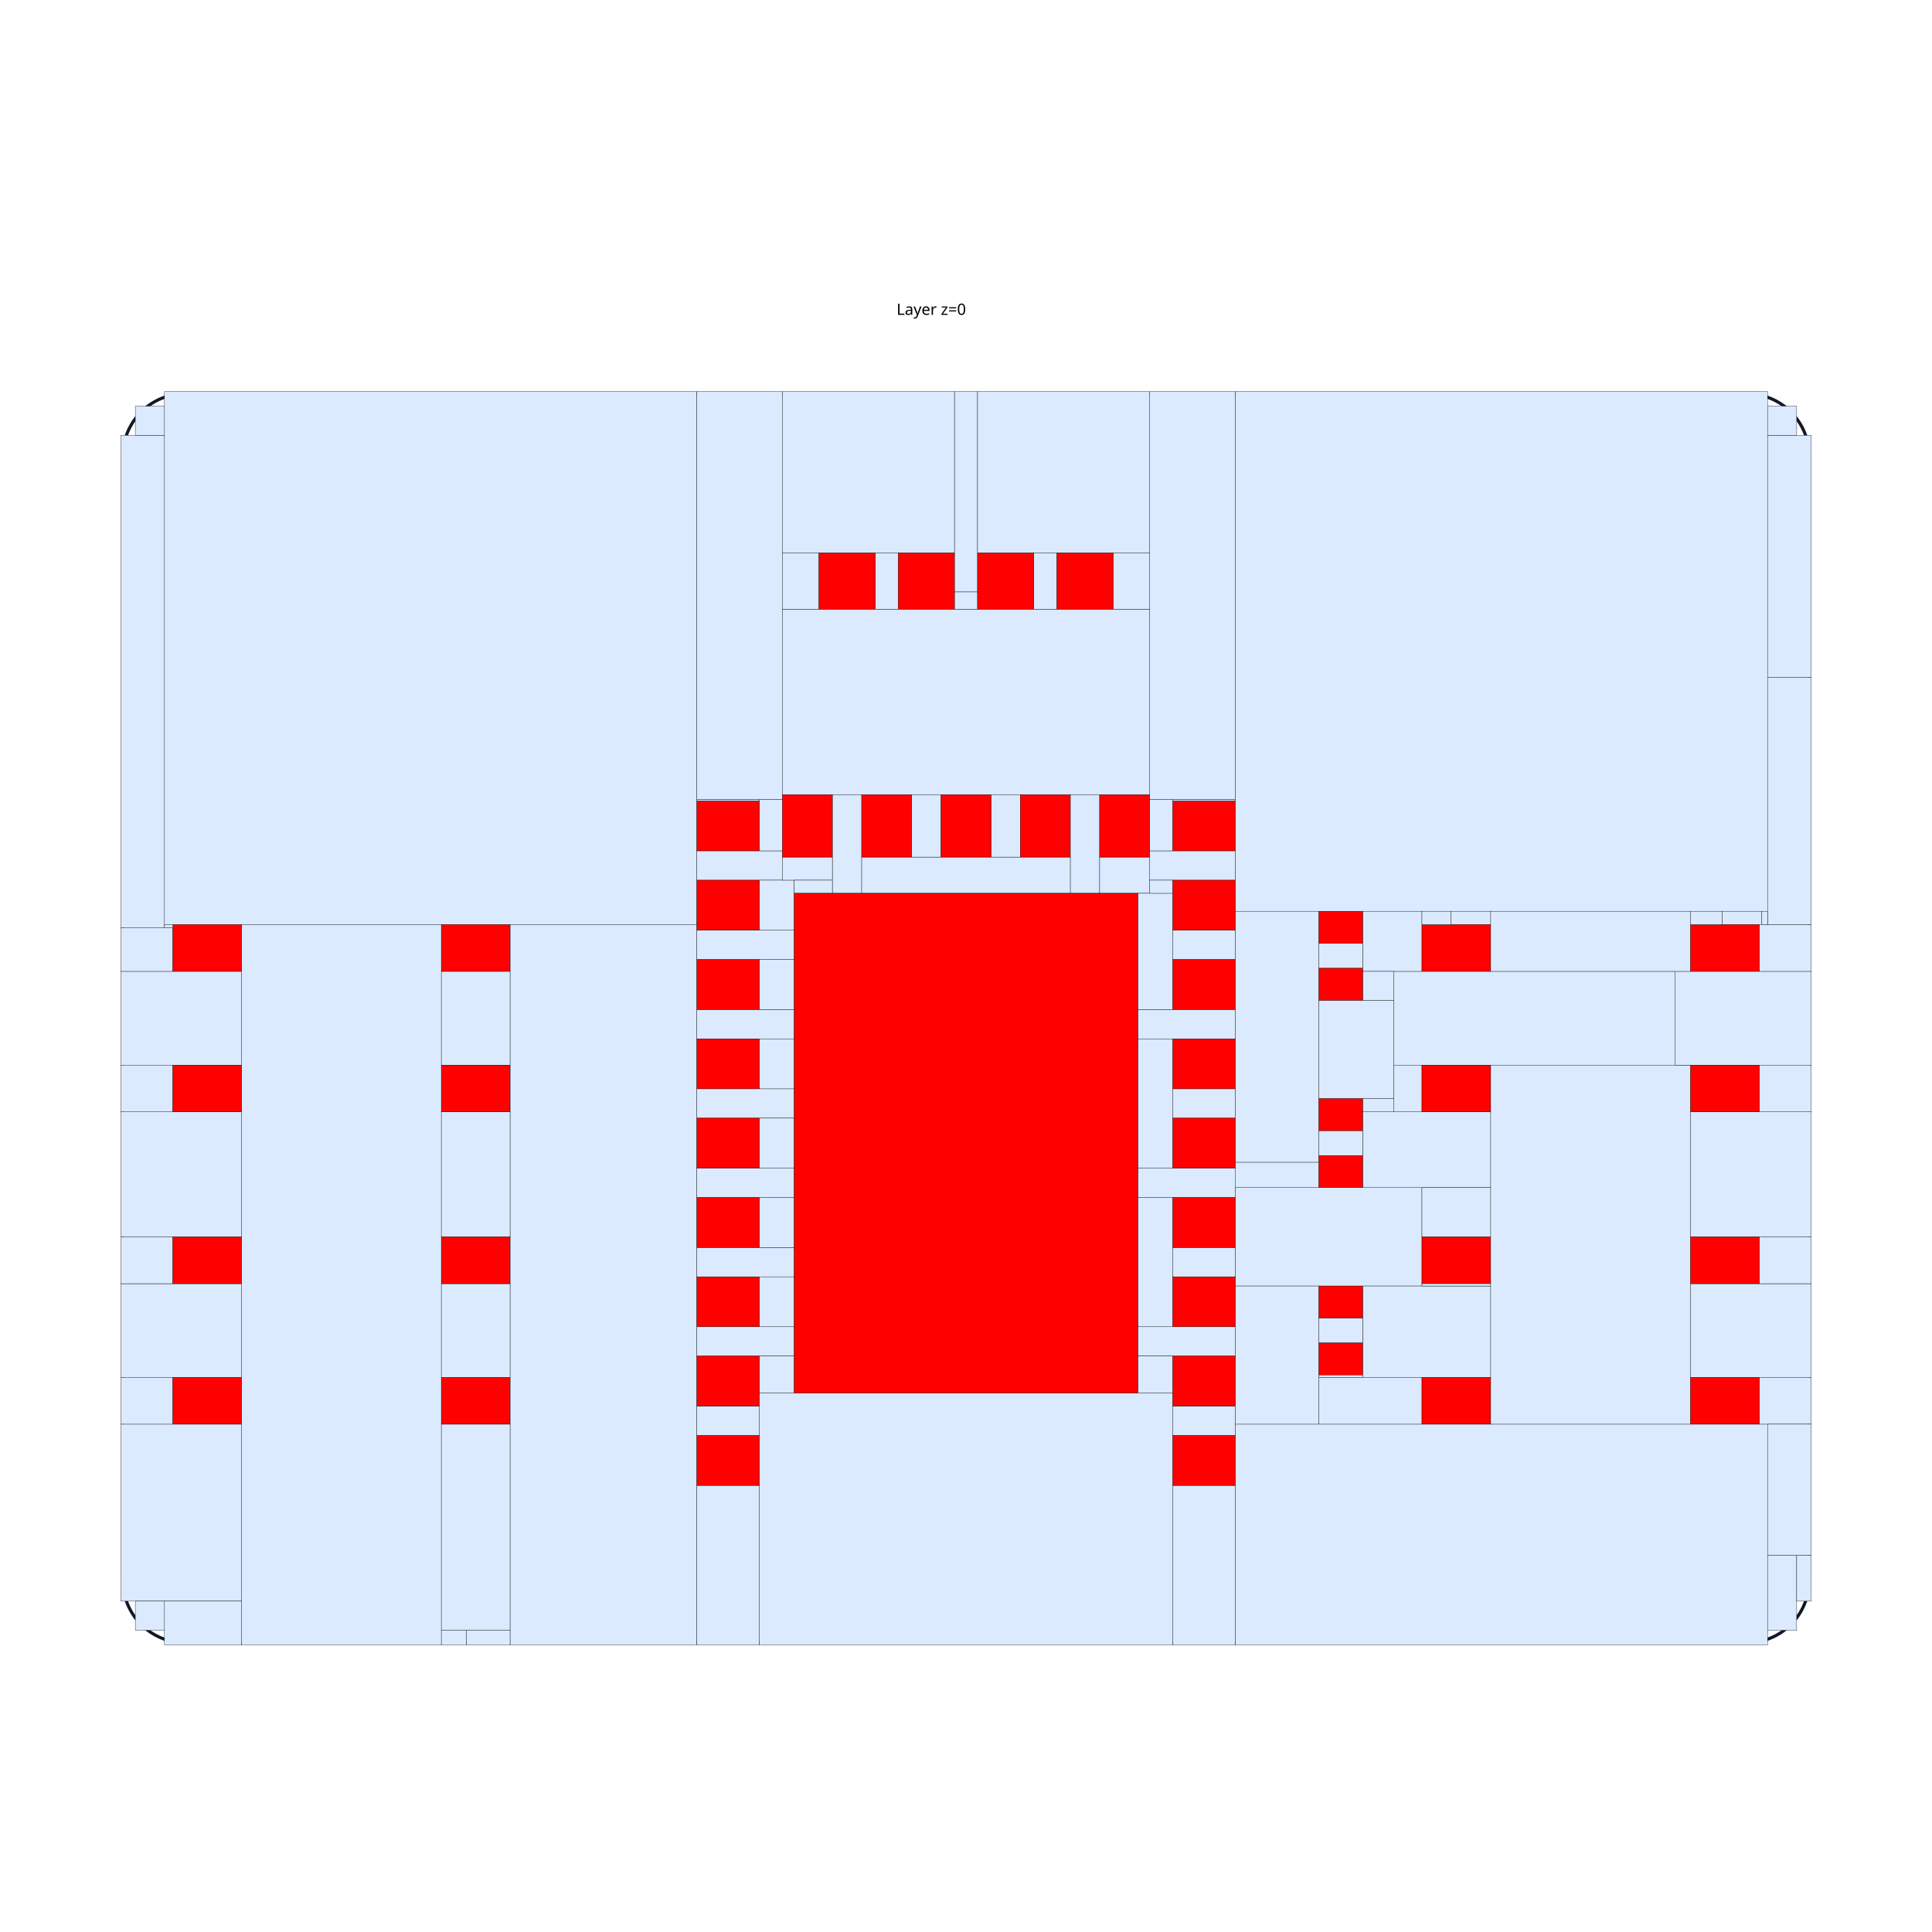
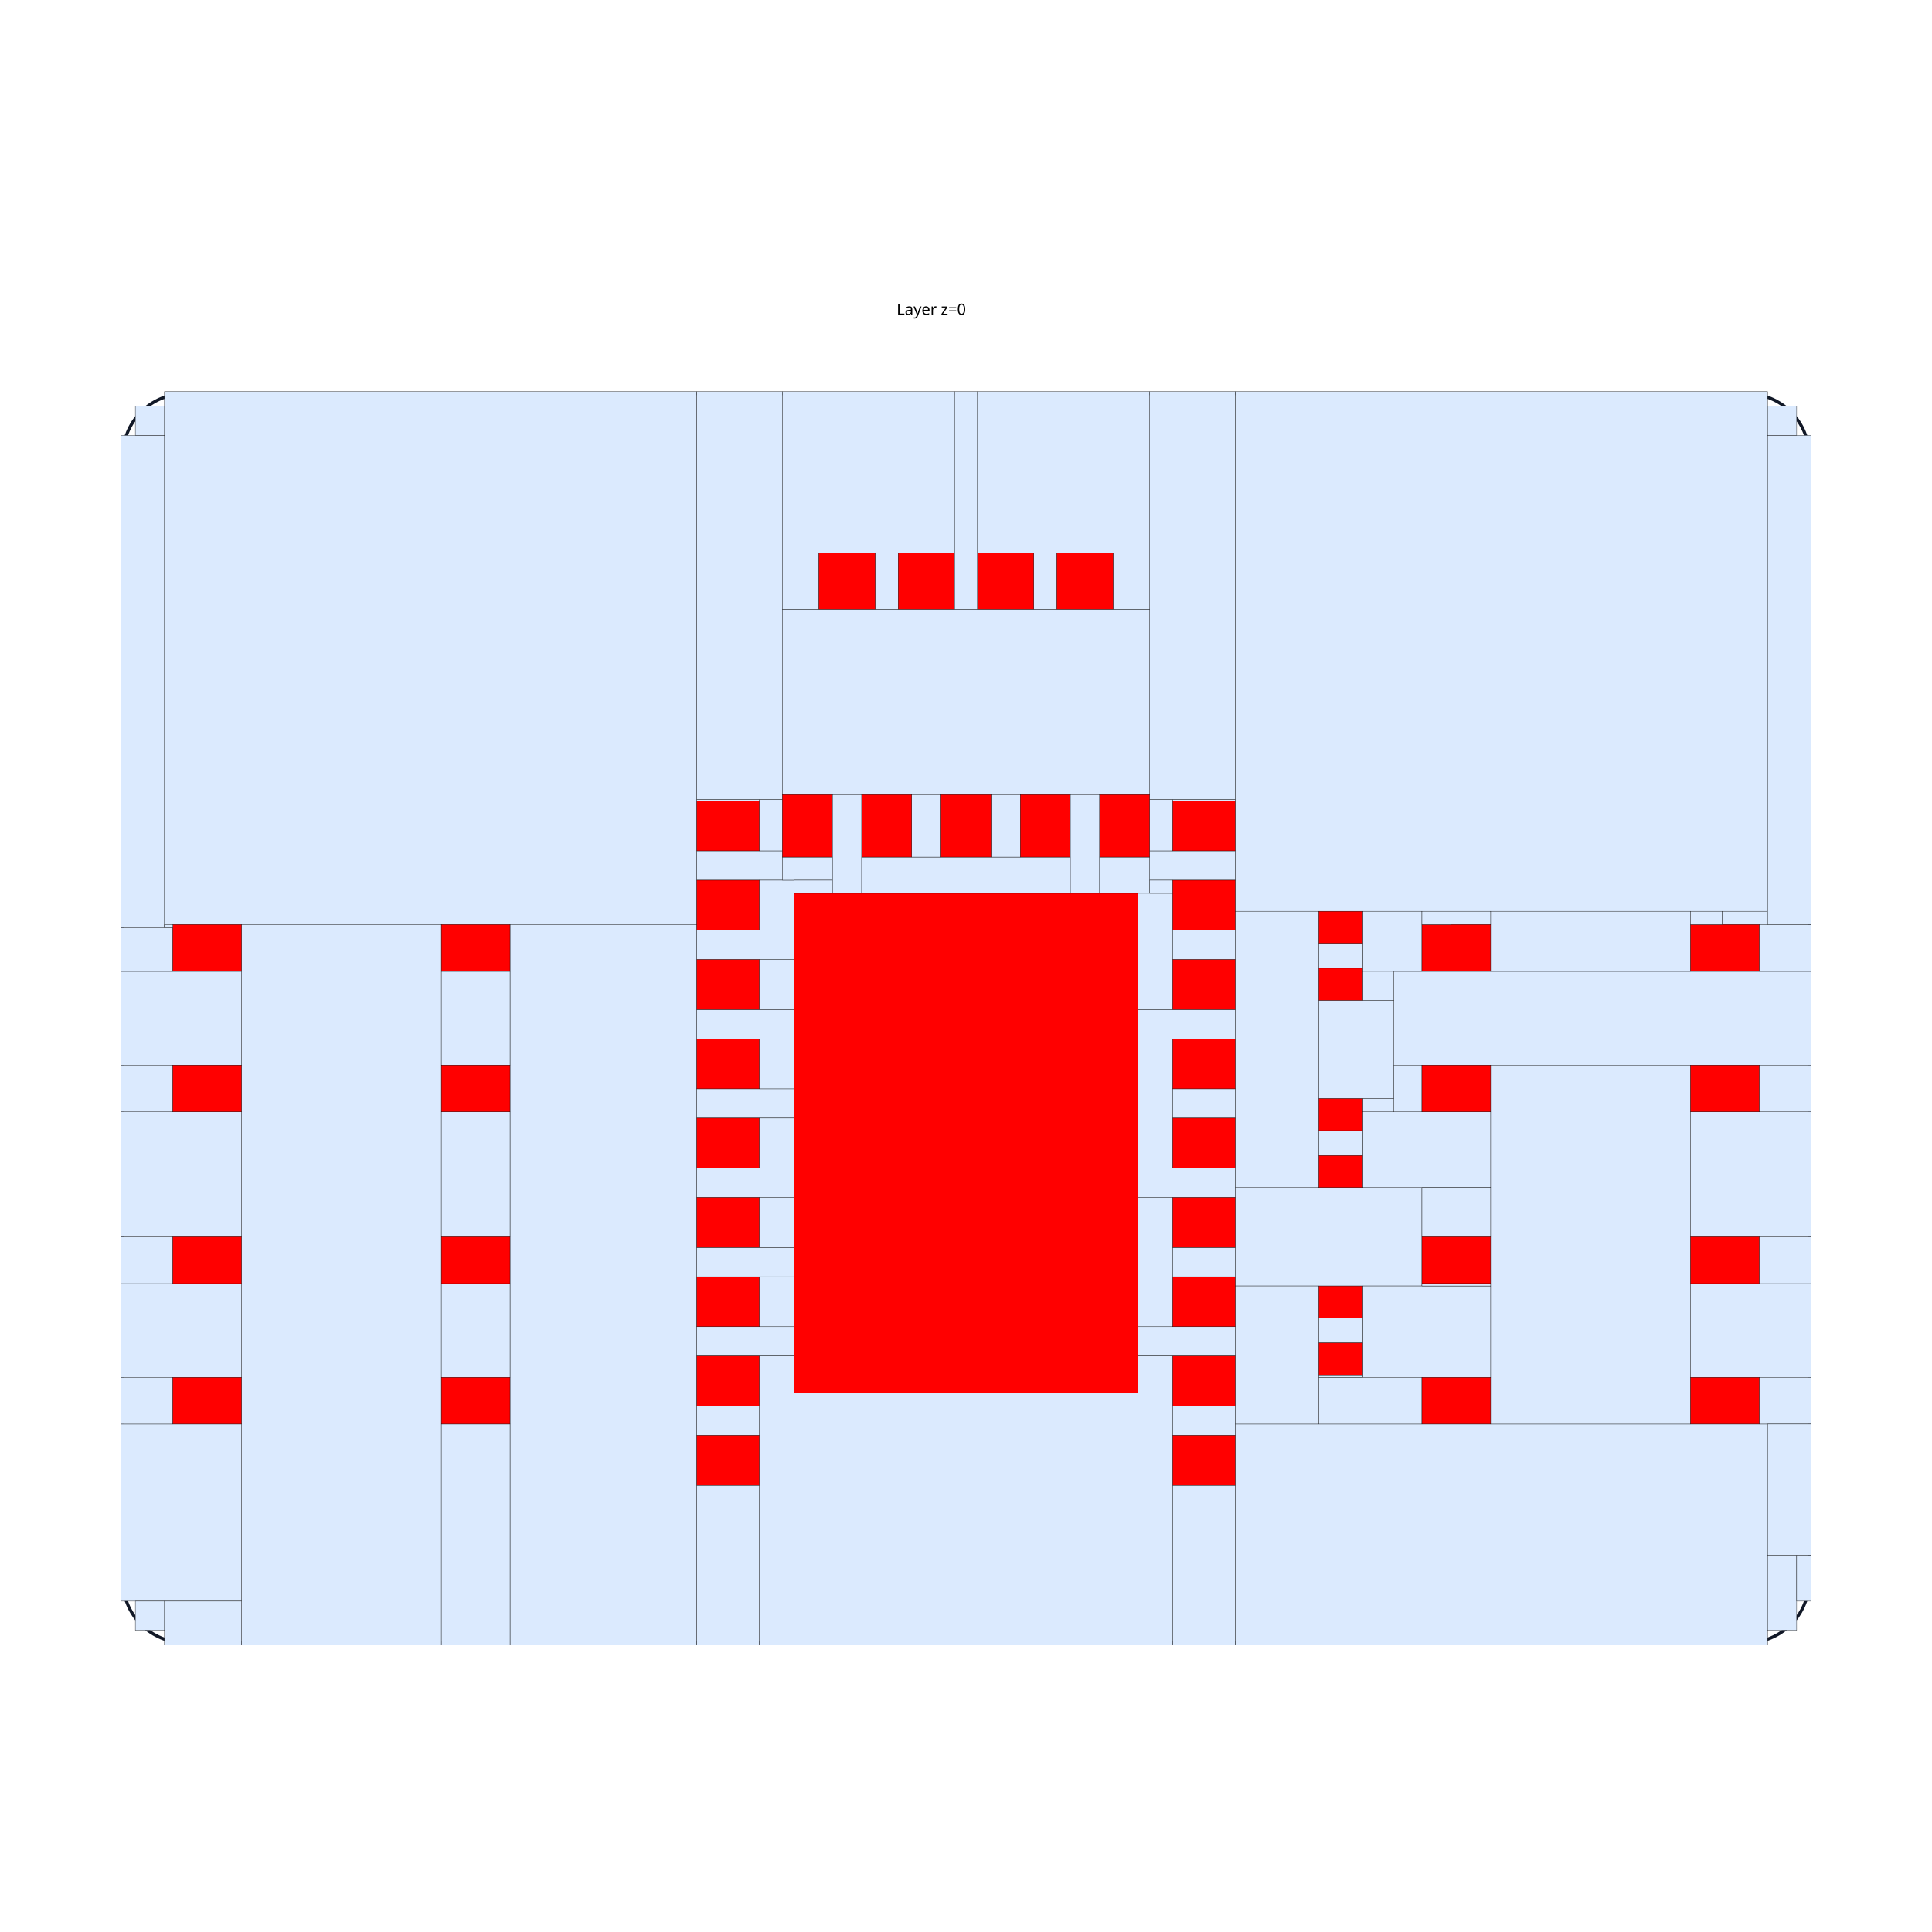
<svg xmlns="http://www.w3.org/2000/svg" width="640" height="640" viewBox="0 0 640 640">
  <rect width="100%" height="100%" fill="white" />
  <g>
    <polyline data-points="-25,-20 25,-20 25.098135348654836,-19.997590912410345 25.19603428065912,-19.990369453344393 25.293460948910724,-19.97835301992956 25.390180644032256,-19.96157056080646 25.485960359806526,-19.940062506389086 25.580569354508924,-19.91388067146442 25.67377970678444,-19.88308813036604 25.76536686473018,-19.847759065022572 25.855110186860564,-19.807978586246886 25.942793473651996,-19.76384252869671 26.028205488386444,-19.715457220000545 26.111140466039206,-19.66293922460509 26.191398608984866,-19.60641506296129 26.26878656832729,-19.546020906725474 26.343117909694037,-19.48190225070992 26.414213562373096,-19.414213562373096 26.48190225070992,-19.343117909694037 26.546020906725474,-19.26878656832729 26.60641506296129,-19.191398608984866 26.66293922460509,-19.111140466039203 26.715457220000545,-19.028205488386444 26.76384252869671,-18.942793473651996 26.807978586246886,-18.855110186860564 26.847759065022572,-18.76536686473018 26.88308813036604,-18.67377970678444 26.91388067146442,-18.580569354508924 26.940062506389086,-18.485960359806526 26.96157056080646,-18.390180644032256 26.97835301992956,-18.293460948910724 26.990369453344393,-18.19603428065912 26.997590912410345,-18.098135348654836 27,-18 27,18 26.997590912410345,18.098135348654836 26.990369453344393,18.19603428065912 26.97835301992956,18.293460948910724 26.96157056080646,18.390180644032256 26.940062506389086,18.485960359806526 26.91388067146442,18.580569354508924 26.88308813036604,18.67377970678444 26.847759065022572,18.76536686473018 26.807978586246886,18.855110186860564 26.76384252869671,18.942793473651996 26.715457220000545,19.028205488386444 26.66293922460509,19.111140466039203 26.60641506296129,19.191398608984866 26.546020906725474,19.26878656832729 26.48190225070992,19.343117909694037 26.414213562373096,19.414213562373096 26.343117909694037,19.48190225070992 26.26878656832729,19.546020906725474 26.191398608984866,19.60641506296129 26.111140466039206,19.66293922460509 26.028205488386444,19.715457220000545 25.942793473651996,19.76384252869671 25.855110186860564,19.807978586246886 25.76536686473018,19.847759065022572 25.67377970678444,19.88308813036604 25.580569354508924,19.91388067146442 25.485960359806526,19.940062506389086 25.390180644032256,19.96157056080646 25.293460948910724,19.97835301992956 25.19603428065912,19.990369453344393 25.098135348654836,19.997590912410345 25,20 -25,20 -25.098135348654836,19.997590912410345 -25.19603428065912,19.990369453344393 -25.293460948910724,19.97835301992956 -25.390180644032256,19.96157056080646 -25.485960359806526,19.940062506389086 -25.580569354508924,19.91388067146442 -25.67377970678444,19.88308813036604 -25.76536686473018,19.847759065022572 -25.855110186860564,19.807978586246886 -25.942793473651996,19.76384252869671 -26.028205488386444,19.715457220000545 -26.111140466039203,19.66293922460509 -26.191398608984866,19.60641506296129 -26.26878656832729,19.546020906725474 -26.343117909694037,19.48190225070992 -26.414213562373096,19.414213562373096 -26.48190225070992,19.343117909694037 -26.546020906725474,19.26878656832729 -26.60641506296129,19.191398608984866 -26.66293922460509,19.111140466039203 -26.715457220000545,19.028205488386444 -26.76384252869671,18.942793473651996 -26.807978586246886,18.855110186860564 -26.847759065022572,18.76536686473018 -26.88308813036604,18.67377970678444 -26.91388067146442,18.580569354508924 -26.940062506389086,18.48596035980653 -26.96157056080646,18.390180644032256 -26.97835301992956,18.293460948910724 -26.990369453344393,18.19603428065912 -26.997590912410345,18.098135348654836 -27,18 -27,-18 -26.997590912410345,-18.098135348654836 -26.990369453344393,-18.19603428065912 -26.97835301992956,-18.293460948910724 -26.96157056080646,-18.390180644032256 -26.940062506389086,-18.485960359806526 -26.91388067146442,-18.580569354508924 -26.88308813036604,-18.67377970678444 -26.847759065022572,-18.76536686473018 -26.807978586246886,-18.855110186860564 -26.76384252869671,-18.942793473651996 -26.715457220000545,-19.028205488386444 -26.66293922460509,-19.111140466039203 -26.60641506296129,-19.191398608984866 -26.546020906725474,-19.26878656832729 -26.48190225070992,-19.343117909694037 -26.414213562373096,-19.414213562373096 -26.343117909694037,-19.48190225070992 -26.268786568327293,-19.546020906725474 -26.191398608984866,-19.60641506296129 -26.111140466039203,-19.66293922460509 -26.028205488386444,-19.715457220000545 -25.942793473651996,-19.76384252869671 -25.855110186860564,-19.807978586246886 -25.76536686473018,-19.847759065022572 -25.67377970678444,-19.88308813036604 -25.580569354508924,-19.91388067146442 -25.48596035980653,-19.940062506389086 -25.390180644032256,-19.96157056080646 -25.293460948910724,-19.97835301992956 -25.19603428065912,-19.990369453344393 -25.098135348654836,-19.997590912410345 -25,-20 -25,-20" data-type="line" data-label="outline" points="61.379,544.195 578.621,544.195 579.636,544.17 580.649,544.096 581.656,543.971 582.657,543.798 583.648,543.575 584.627,543.304 585.591,542.986 586.538,542.62 587.467,542.209 588.374,541.752 589.257,541.252 590.115,540.709 590.945,540.124 591.746,539.499 592.515,538.836 593.25,538.135 593.951,537.4 594.614,536.631 595.239,535.831 595.824,535 596.367,534.142 596.867,533.259 597.324,532.352 597.735,531.423 598.101,530.476 598.419,529.512 598.69,528.533 598.913,527.542 599.086,526.541 599.211,525.534 599.285,524.521 599.31,523.506 599.31,151.092 599.285,150.077 599.211,149.064 599.086,148.056 598.913,147.056 598.69,146.065 598.419,145.086 598.101,144.122 597.735,143.174 597.324,142.246 596.867,141.339 596.367,140.455 595.824,139.597 595.239,138.767 594.614,137.967 593.951,137.198 593.25,136.462 592.515,135.762 591.746,135.099 590.945,134.474 590.115,133.889 589.257,133.346 588.374,132.845 587.467,132.389 586.538,131.977 585.591,131.612 584.627,131.293 583.648,131.022 582.657,130.8 581.656,130.626 580.649,130.502 579.636,130.427 578.621,130.402 61.379,130.402 60.364,130.427 59.351,130.502 58.344,130.626 57.343,130.8 56.352,131.022 55.373,131.293 54.409,131.612 53.462,131.977 52.533,132.389 51.626,132.845 50.743,133.346 49.885,133.889 49.055,134.474 48.254,135.099 47.485,135.762 46.75,136.462 46.049,137.198 45.386,137.967 44.761,138.767 44.176,139.597 43.633,140.455 43.133,141.339 42.676,142.246 42.265,143.174 41.899,144.122 41.581,145.086 41.31,146.065 41.087,147.056 40.914,148.056 40.789,149.064 40.715,150.077 40.69,151.092 40.69,523.506 40.715,524.521 40.789,525.534 40.914,526.541 41.087,527.542 41.31,528.533 41.581,529.512 41.899,530.476 42.265,531.423 42.676,532.352 43.133,533.259 43.633,534.142 44.176,535 44.761,535.831 45.386,536.631 46.049,537.4 46.75,538.135 47.485,538.836 48.254,539.499 49.055,540.124 49.885,540.709 50.743,541.252 51.626,541.752 52.533,542.209 53.462,542.62 54.409,542.986 55.373,543.304 56.352,543.575 57.343,543.798 58.344,543.971 59.351,544.096 60.364,544.17 61.379,544.195 61.379,544.195" fill="none" stroke="#111827" stroke-width="1.034" />
  </g>
  <g>
    <rect data-type="rect" data-label="node" data-x="-17.1433335" data-y="11.533361499999998" x="54.483" y="129.713" width="176.345" height="176.551" fill="#dbeafe" stroke="black" stroke-width="0.097" />
  </g>
  <g>
    <rect data-type="rect" data-label="node" data-x="17.143333499999997" data-y="11.7458335" x="409.172" y="129.713" width="176.345" height="172.155" fill="#dbeafe" stroke="black" stroke-width="0.097" />
  </g>
  <g>
    <rect data-type="rect" data-label="node" data-x="-20" data-y="-8.533304999999999" x="80" y="306.264" width="66.206" height="238.621" fill="#dbeafe" stroke="black" stroke-width="0.097" />
  </g>
  <g>
    <rect data-type="rect" data-label="node" data-x="0" data-y="-16.033333499999998" x="251.517" y="461.437" width="136.966" height="83.448" fill="#dbeafe" stroke="black" stroke-width="0.097" />
  </g>
  <g>
    <rect data-type="rect" data-label="node" data-x="-11.610018" data-y="-8.533304999999999" x="168.965" y="306.264" width="61.862" height="238.621" fill="#dbeafe" stroke="black" stroke-width="0.097" />
  </g>
  <g>
-     <rect data-type="rect" data-label="node" data-x="18.200000499999998" data-y="-4.999999998478444e-7" x="461.722" y="321.781" width="93.107" height="31.036" fill="#dbeafe" stroke="black" stroke-width="0.097" />
+     <rect data-type="rect" data-label="node" data-x="20.383243" data-y="-4.999999998478444e-7" x="461.722" y="321.781" width="138.278" height="31.036" fill="#dbeafe" stroke="black" stroke-width="0.097" />
  </g>
  <g>
    <rect data-type="rect" data-label="node" data-x="17.143333499999997" data-y="-16.5333625" x="409.172" y="471.782" width="176.345" height="73.103" fill="#dbeafe" stroke="black" stroke-width="0.097" />
  </g>
  <g>
    <rect data-type="rect" data-label="node" data-x="11.610018" data-y="-6.999999999999999" x="409.172" y="393.419" width="61.862" height="32.586" fill="#dbeafe" stroke="black" stroke-width="0.097" />
  </g>
  <g>
    <rect data-type="rect" data-label="node" data-x="-7.249999999999999" data-y="13.5333335" x="230.828" y="129.713" width="28.345" height="135.172" fill="#dbeafe" stroke="black" stroke-width="0.097" />
  </g>
  <g>
    <rect data-type="rect" data-label="node" data-x="7.25" data-y="13.5333335" x="380.828" y="129.713" width="28.345" height="135.172" fill="#dbeafe" stroke="black" stroke-width="0.097" />
  </g>
  <g>
    <rect data-type="rect" data-label="node" data-x="0" data-y="10.129999999999999" x="259.172" y="201.782" width="121.655" height="61.448" fill="#dbeafe" stroke="black" stroke-width="0.097" />
  </g>
  <g>
    <rect data-type="rect" data-label="node" data-x="20" data-y="-7.2500595" x="493.793" y="352.817" width="66.206" height="118.965" fill="#dbeafe" stroke="black" stroke-width="0.097" />
  </g>
  <g>
    <rect data-type="rect" data-label="node" data-x="-25.133317499999997" data-y="-15.8333625" x="40" y="471.782" width="40" height="58.62" fill="#dbeafe" stroke="black" stroke-width="0.097" />
  </g>
  <g>
    <rect data-type="rect" data-label="node" data-x="-25.133317499999997" data-y="-4.999999998478444e-7" x="40" y="321.781" width="40" height="31.036" fill="#dbeafe" stroke="black" stroke-width="0.097" />
  </g>
  <g>
    <rect data-type="rect" data-label="node" data-x="14.750015999999999" data-y="-10.037530499999999" x="451.379" y="426.006" width="42.414" height="30.259" fill="#dbeafe" stroke="black" stroke-width="0.097" />
  </g>
  <g>
    <rect data-type="rect" data-label="node" data-x="-25.133317499999997" data-y="-10.000000499999999" x="40" y="425.229" width="40" height="31.036" fill="#dbeafe" stroke="black" stroke-width="0.097" />
  </g>
  <g>
-     <rect data-type="rect" data-label="node" data-x="9.959999999999999" data-y="-0.5950000000000006" x="409.172" y="301.868" width="27.724" height="83.172" fill="#dbeafe" stroke="black" stroke-width="0.097" />
+     <rect data-type="rect" data-label="node" data-x="9.959999999999999" data-y="-1" x="409.172" y="301.868" width="27.724" height="91.552" fill="#dbeafe" stroke="black" stroke-width="0.097" />
  </g>
  <g>
    <rect data-type="rect" data-label="node" data-x="9.959999999999999" data-y="-10.787529" x="409.172" y="426.006" width="27.724" height="45.776" fill="#dbeafe" stroke="black" stroke-width="0.097" />
  </g>
  <g>
    <rect data-type="rect" data-label="node" data-x="14.750015999999999" data-y="-4.212529" x="451.379" y="368.334" width="42.414" height="25.086" fill="#dbeafe" stroke="black" stroke-width="0.097" />
  </g>
  <g>
    <rect data-type="rect" data-label="node" data-x="-25.133317499999997" data-y="-5.0000005000000005" x="40" y="368.334" width="40" height="41.378" fill="#dbeafe" stroke="black" stroke-width="0.097" />
  </g>
  <g>
    <rect data-type="rect" data-label="node" data-x="-7.619999999999999" data-y="-17.513333499999998" x="230.828" y="492.057" width="20.69" height="52.828" fill="#dbeafe" stroke="black" stroke-width="0.097" />
  </g>
  <g>
    <rect data-type="rect" data-label="node" data-x="7.620000000000001" data-y="-17.513333499999998" x="388.483" y="492.057" width="20.69" height="52.828" fill="#dbeafe" stroke="black" stroke-width="0.097" />
  </g>
  <g>
-     <rect data-type="rect" data-label="node" data-x="0" data-y="16.8583335" x="316.172" y="129.713" width="7.655" height="66.379" fill="#dbeafe" stroke="black" stroke-width="0.097" />
+     <rect data-type="rect" data-label="node" data-x="0" data-y="16.583333500000002" x="316.172" y="129.713" width="7.655" height="72.069" fill="#dbeafe" stroke="black" stroke-width="0.097" />
  </g>
  <g>
    <rect data-type="rect" data-label="node" data-x="-3.8100000000000005" data-y="5.58" x="275.724" y="263.23" width="9.724" height="32.69" fill="#dbeafe" stroke="black" stroke-width="0.097" />
  </g>
  <g>
    <rect data-type="rect" data-label="node" data-x="3.8099999999999996" data-y="5.58" x="354.552" y="263.23" width="9.724" height="32.69" fill="#dbeafe" stroke="black" stroke-width="0.097" />
  </g>
  <g>
    <rect data-type="rect" data-label="node" data-x="-3.125" data-y="17.4833335" x="259.172" y="129.713" width="57" height="53.448" fill="#dbeafe" stroke="black" stroke-width="0.097" />
  </g>
  <g>
    <rect data-type="rect" data-label="node" data-x="3.125" data-y="17.4833335" x="323.828" y="129.713" width="57" height="53.448" fill="#dbeafe" stroke="black" stroke-width="0.097" />
  </g>
  <g>
-     <rect data-type="rect" data-label="node" data-x="24.883424499999997" data-y="-4.999999998478444e-7" x="554.829" y="321.781" width="45.171" height="31.036" fill="#dbeafe" stroke="black" stroke-width="0.097" />
-   </g>
-   <g>
    <rect data-type="rect" data-label="node" data-x="25.133317499999997" data-y="-5.0000005000000005" x="560" y="368.334" width="40" height="41.378" fill="#dbeafe" stroke="black" stroke-width="0.097" />
  </g>
  <g>
-     <rect data-type="rect" data-label="node" data-x="-15.700033999999999" data-y="-16.300052" x="146.207" y="471.782" width="22.759" height="68.276" fill="#dbeafe" stroke="black" stroke-width="0.097" />
+     <rect data-type="rect" data-label="node" data-x="-15.700033999999999" data-y="-16.533362500000003" x="146.207" y="471.782" width="22.759" height="73.103" fill="#dbeafe" stroke="black" stroke-width="0.097" />
  </g>
  <g>
    <rect data-type="rect" data-label="node" data-x="-15.700033999999999" data-y="-5.0000005000000005" x="146.207" y="368.334" width="22.759" height="41.378" fill="#dbeafe" stroke="black" stroke-width="0.097" />
  </g>
  <g>
    <rect data-type="rect" data-label="node" data-x="-15.700033999999999" data-y="-4.999999998478444e-7" x="146.207" y="321.781" width="22.759" height="31.036" fill="#dbeafe" stroke="black" stroke-width="0.097" />
  </g>
  <g>
    <rect data-type="rect" data-label="node" data-x="-15.700033999999999" data-y="-10.000000499999999" x="146.207" y="425.229" width="22.759" height="31.036" fill="#dbeafe" stroke="black" stroke-width="0.097" />
  </g>
  <g>
    <rect data-type="rect" data-label="node" data-x="25.133317499999997" data-y="-10.000000499999999" x="560" y="425.229" width="40" height="31.036" fill="#dbeafe" stroke="black" stroke-width="0.097" />
  </g>
  <g>
    <rect data-type="rect" data-label="node" data-x="12.499909499999998" data-y="-0.9999999999999998" x="436.897" y="331.351" width="24.826" height="32.586" fill="#dbeafe" stroke="black" stroke-width="0.097" />
  </g>
  <g>
    <rect data-type="rect" data-label="node" data-x="12.950018" data-y="-12.250059499999999" x="436.897" y="456.265" width="34.138" height="15.517" fill="#dbeafe" stroke="black" stroke-width="0.097" />
  </g>
  <g>
    <rect data-type="rect" data-label="node" data-x="-26.2333155" data-y="-12.250059499999999" x="40" y="456.265" width="17.242" height="15.517" fill="#dbeafe" stroke="black" stroke-width="0.097" />
  </g>
  <g>
    <rect data-type="rect" data-label="node" data-x="-26.366667" data-y="10.7833335" x="40" y="144.195" width="14.483" height="163.103" fill="#dbeafe" stroke="black" stroke-width="0.097" />
  </g>
  <g>
    <rect data-type="rect" data-label="node" data-x="-24.4333175" data-y="-19.366667" x="54.483" y="530.402" width="25.518" height="14.483" fill="#dbeafe" stroke="black" stroke-width="0.097" />
  </g>
  <g>
    <rect data-type="rect" data-label="node" data-x="-5.295" data-y="14" x="259.172" y="183.161" width="12.103" height="18.621" fill="#dbeafe" stroke="black" stroke-width="0.097" />
  </g>
  <g>
    <rect data-type="rect" data-label="node" data-x="5.295" data-y="14" x="368.724" y="183.161" width="12.103" height="18.621" fill="#dbeafe" stroke="black" stroke-width="0.097" />
  </g>
  <g>
    <rect data-type="rect" data-label="node" data-x="-7.06" data-y="-5.27" x="230.828" y="386.954" width="32.276" height="9.724" fill="#dbeafe" stroke="black" stroke-width="0.097" />
  </g>
  <g>
    <rect data-type="rect" data-label="node" data-x="7.06" data-y="-5.27" x="376.897" y="386.954" width="32.276" height="9.724" fill="#dbeafe" stroke="black" stroke-width="0.097" />
  </g>
  <g>
    <rect data-type="rect" data-label="node" data-x="-26.1333335" data-y="-19.1333335" x="44.828" y="530.402" width="9.655" height="9.655" fill="#dbeafe" stroke="black" stroke-width="0.097" />
  </g>
  <g>
    <rect data-type="rect" data-label="node" data-x="-7.06" data-y="-10.350000000000001" x="230.828" y="439.506" width="32.276" height="9.724" fill="#dbeafe" stroke="black" stroke-width="0.097" />
  </g>
  <g>
    <rect data-type="rect" data-label="node" data-x="7.06" data-y="-10.350000000000001" x="376.897" y="439.506" width="32.276" height="9.724" fill="#dbeafe" stroke="black" stroke-width="0.097" />
  </g>
  <g>
    <rect data-type="rect" data-label="node" data-x="-7.06" data-y="-0.18999999999999995" x="230.828" y="334.402" width="32.276" height="9.724" fill="#dbeafe" stroke="black" stroke-width="0.097" />
  </g>
  <g>
    <rect data-type="rect" data-label="node" data-x="7.06" data-y="-0.18999999999999995" x="376.897" y="334.402" width="32.276" height="9.724" fill="#dbeafe" stroke="black" stroke-width="0.097" />
  </g>
  <g>
    <rect data-type="rect" data-label="node" data-x="20" data-y="2.46253" x="493.793" y="301.868" width="66.206" height="19.913" fill="#dbeafe" stroke="black" stroke-width="0.097" />
  </g>
  <g>
    <rect data-type="rect" data-label="node" data-x="-26.2333155" data-y="2.20003" x="40" y="307.299" width="17.242" height="14.482" fill="#dbeafe" stroke="black" stroke-width="0.097" />
  </g>
  <g>
    <rect data-type="rect" data-label="node" data-x="13.650018" data-y="2.46253" x="451.379" y="301.868" width="19.656" height="19.913" fill="#dbeafe" stroke="black" stroke-width="0.097" />
  </g>
  <g>
    <rect data-type="rect" data-label="node" data-x="-26.2333155" data-y="-2.2500595" x="40" y="352.817" width="17.242" height="15.517" fill="#dbeafe" stroke="black" stroke-width="0.097" />
  </g>
  <g>
    <rect data-type="rect" data-label="node" data-x="14.1499275" data-y="-2.2500595" x="461.722" y="352.817" width="9.313" height="15.517" fill="#dbeafe" stroke="black" stroke-width="0.097" />
  </g>
  <g>
-     <rect data-type="rect" data-label="node" data-x="9.959999999999999" data-y="-5.02" x="409.172" y="385.04" width="27.724" height="8.379" fill="#dbeafe" stroke="black" stroke-width="0.097" />
-   </g>
-   <g>
    <rect data-type="rect" data-label="node" data-x="12" data-y="2" x="436.897" y="312.471" width="14.483" height="8.276" fill="#dbeafe" stroke="black" stroke-width="0.097" />
  </g>
  <g>
    <rect data-type="rect" data-label="node" data-x="-7.249999999999999" data-y="4.89" x="230.828" y="281.851" width="28.345" height="9.724" fill="#dbeafe" stroke="black" stroke-width="0.097" />
  </g>
  <g>
    <rect data-type="rect" data-label="node" data-x="7.25" data-y="4.89" x="380.828" y="281.851" width="28.345" height="9.724" fill="#dbeafe" stroke="black" stroke-width="0.097" />
  </g>
  <g>
    <rect data-type="rect" data-label="node" data-x="-26.2333155" data-y="-7.7499415" x="40" y="409.712" width="17.242" height="15.517" fill="#dbeafe" stroke="black" stroke-width="0.097" />
  </g>
  <g>
    <rect data-type="rect" data-label="node" data-x="-26.1333335" data-y="19.1333335" x="44.828" y="134.54" width="9.655" height="9.655" fill="#dbeafe" stroke="black" stroke-width="0.097" />
  </g>
  <g>
-     <rect data-type="rect" data-label="node" data-x="-15.299966999999999" data-y="-19.8333565" x="154.484" y="540.058" width="14.481" height="4.827" fill="#dbeafe" stroke="black" stroke-width="0.097" />
-   </g>
-   <g>
    <rect data-type="rect" data-label="node" data-x="-7.619999999999999" data-y="-12.89" x="230.828" y="465.782" width="20.69" height="9.724" fill="#dbeafe" stroke="black" stroke-width="0.097" />
  </g>
  <g>
    <rect data-type="rect" data-label="node" data-x="-7.06" data-y="-7.81" x="230.828" y="413.23" width="32.276" height="9.724" fill="#dbeafe" stroke="black" stroke-width="0.097" />
  </g>
  <g>
    <rect data-type="rect" data-label="node" data-x="-7.06" data-y="-2.7299999999999995" x="230.828" y="360.678" width="32.276" height="9.724" fill="#dbeafe" stroke="black" stroke-width="0.097" />
  </g>
  <g>
    <rect data-type="rect" data-label="node" data-x="-7.06" data-y="2.3499999999999996" x="230.828" y="308.126" width="32.276" height="9.724" fill="#dbeafe" stroke="black" stroke-width="0.097" />
  </g>
  <g>
    <rect data-type="rect" data-label="node" data-x="-6.0600000000000005" data-y="-11.41" x="251.517" y="449.23" width="11.586" height="12.207" fill="#dbeafe" stroke="black" stroke-width="0.097" />
  </g>
  <g>
    <rect data-type="rect" data-label="node" data-x="-6.0600000000000005" data-y="-9.079999999999998" x="251.517" y="422.954" width="11.586" height="16.552" fill="#dbeafe" stroke="black" stroke-width="0.097" />
  </g>
  <g>
    <rect data-type="rect" data-label="node" data-x="-6.0600000000000005" data-y="-6.54" x="251.517" y="396.678" width="11.586" height="16.552" fill="#dbeafe" stroke="black" stroke-width="0.097" />
  </g>
  <g>
    <rect data-type="rect" data-label="node" data-x="-6.0600000000000005" data-y="-4" x="251.517" y="370.402" width="11.586" height="16.552" fill="#dbeafe" stroke="black" stroke-width="0.097" />
  </g>
  <g>
    <rect data-type="rect" data-label="node" data-x="-6.0600000000000005" data-y="-1.46" x="251.517" y="344.126" width="11.586" height="16.552" fill="#dbeafe" stroke="black" stroke-width="0.097" />
  </g>
  <g>
    <rect data-type="rect" data-label="node" data-x="-6.0600000000000005" data-y="1.0799999999999998" x="251.517" y="317.851" width="11.586" height="16.552" fill="#dbeafe" stroke="black" stroke-width="0.097" />
  </g>
  <g>
    <rect data-type="rect" data-label="node" data-x="-6.0600000000000005" data-y="3.62" x="251.517" y="291.575" width="11.586" height="16.552" fill="#dbeafe" stroke="black" stroke-width="0.097" />
  </g>
  <g>
    <rect data-type="rect" data-label="node" data-x="-6.25" data-y="6.18" x="251.517" y="264.885" width="7.655" height="16.966" fill="#dbeafe" stroke="black" stroke-width="0.097" />
  </g>
  <g>
    <rect data-type="rect" data-label="node" data-x="-5.08" data-y="4.79" x="259.172" y="283.919" width="16.552" height="7.655" fill="#dbeafe" stroke="black" stroke-width="0.097" />
  </g>
  <g>
    <rect data-type="rect" data-label="node" data-x="-4.890000000000001" data-y="4.21" x="263.103" y="291.575" width="12.621" height="4.345" fill="#dbeafe" stroke="black" stroke-width="0.097" />
  </g>
  <g>
    <rect data-type="rect" data-label="node" data-x="0" data-y="4.58" x="285.448" y="283.919" width="69.103" height="12" fill="#dbeafe" stroke="black" stroke-width="0.097" />
  </g>
  <g>
    <rect data-type="rect" data-label="node" data-x="-2.54" data-y="14" x="289.897" y="183.161" width="7.655" height="18.621" fill="#dbeafe" stroke="black" stroke-width="0.097" />
  </g>
  <g>
    <rect data-type="rect" data-label="node" data-x="-1.27" data-y="6.16" x="302" y="263.23" width="9.724" height="20.69" fill="#dbeafe" stroke="black" stroke-width="0.097" />
  </g>
  <g>
-     <rect data-type="rect" data-label="node" data-x="0" data-y="13.375" x="316.172" y="196.092" width="7.655" height="5.69" fill="#dbeafe" stroke="black" stroke-width="0.097" />
-   </g>
-   <g>
    <rect data-type="rect" data-label="node" data-x="1.2699999999999998" data-y="6.16" x="328.276" y="263.23" width="9.724" height="20.69" fill="#dbeafe" stroke="black" stroke-width="0.097" />
  </g>
  <g>
    <rect data-type="rect" data-label="node" data-x="2.54" data-y="14" x="342.448" y="183.161" width="7.655" height="18.621" fill="#dbeafe" stroke="black" stroke-width="0.097" />
  </g>
  <g>
    <rect data-type="rect" data-label="node" data-x="5.08" data-y="4.58" x="364.276" y="283.919" width="16.552" height="12" fill="#dbeafe" stroke="black" stroke-width="0.097" />
  </g>
  <g>
    <rect data-type="rect" data-label="node" data-x="6.0600000000000005" data-y="-2.73" x="376.897" y="344.126" width="11.586" height="42.828" fill="#dbeafe" stroke="black" stroke-width="0.097" />
  </g>
  <g>
    <rect data-type="rect" data-label="node" data-x="6.25" data-y="6.18" x="380.828" y="264.885" width="7.655" height="16.966" fill="#dbeafe" stroke="black" stroke-width="0.097" />
  </g>
  <g>
    <rect data-type="rect" data-label="node" data-x="6.0600000000000005" data-y="-11.41" x="376.897" y="449.23" width="11.586" height="12.207" fill="#dbeafe" stroke="black" stroke-width="0.097" />
  </g>
  <g>
    <rect data-type="rect" data-label="node" data-x="6.0600000000000005" data-y="-7.809999999999999" x="376.897" y="396.678" width="11.586" height="42.828" fill="#dbeafe" stroke="black" stroke-width="0.097" />
  </g>
  <g>
    <rect data-type="rect" data-label="node" data-x="6.0600000000000005" data-y="2.1399999999999997" x="376.897" y="295.919" width="11.586" height="38.483" fill="#dbeafe" stroke="black" stroke-width="0.097" />
  </g>
  <g>
    <rect data-type="rect" data-label="node" data-x="6.25" data-y="4.21" x="380.828" y="291.575" width="7.655" height="4.345" fill="#dbeafe" stroke="black" stroke-width="0.097" />
  </g>
  <g>
    <rect data-type="rect" data-label="node" data-x="7.620000000000001" data-y="-12.89" x="388.483" y="465.782" width="20.69" height="9.724" fill="#dbeafe" stroke="black" stroke-width="0.097" />
  </g>
  <g>
    <rect data-type="rect" data-label="node" data-x="7.620000000000001" data-y="-7.81" x="388.483" y="413.23" width="20.69" height="9.724" fill="#dbeafe" stroke="black" stroke-width="0.097" />
  </g>
  <g>
    <rect data-type="rect" data-label="node" data-x="7.620000000000001" data-y="-2.7299999999999995" x="388.483" y="360.678" width="20.69" height="9.724" fill="#dbeafe" stroke="black" stroke-width="0.097" />
  </g>
  <g>
    <rect data-type="rect" data-label="node" data-x="7.620000000000001" data-y="2.3499999999999996" x="388.483" y="308.126" width="20.69" height="9.724" fill="#dbeafe" stroke="black" stroke-width="0.097" />
  </g>
  <g>
    <rect data-type="rect" data-label="node" data-x="12" data-y="-10" x="436.897" y="436.609" width="14.483" height="8.276" fill="#dbeafe" stroke="black" stroke-width="0.097" />
  </g>
  <g>
    <rect data-type="rect" data-label="node" data-x="12" data-y="-3.9999999999999996" x="436.897" y="374.54" width="14.483" height="8.276" fill="#dbeafe" stroke="black" stroke-width="0.097" />
  </g>
  <g>
    <rect data-type="rect" data-label="node" data-x="13.1999095" data-y="1.0375299999999998" x="451.379" y="321.781" width="10.343" height="9.57" fill="#dbeafe" stroke="black" stroke-width="0.097" />
  </g>
  <g>
    <rect data-type="rect" data-label="node" data-x="13.1999095" data-y="-2.7875289999999997" x="451.379" y="363.937" width="10.343" height="4.397" fill="#dbeafe" stroke="black" stroke-width="0.097" />
  </g>
  <g>
    <rect data-type="rect" data-label="node" data-x="15.700033999999999" data-y="-6.2124714999999995" x="471.035" y="393.419" width="22.759" height="16.293" fill="#dbeafe" stroke="black" stroke-width="0.097" />
  </g>
  <g>
    <rect data-type="rect" data-label="node" data-x="16.162618" data-y="3.2125285" x="480.606" y="301.868" width="13.188" height="4.396" fill="#dbeafe" stroke="black" stroke-width="0.097" />
  </g>
  <g>
-     <rect data-type="rect" data-label="node" data-x="24.847551" data-y="3.2125285" x="570.45" y="301.868" width="13.188" height="4.396" fill="#dbeafe" stroke="black" stroke-width="0.097" />
+     <rect data-type="rect" data-label="node" data-x="24.938401999999996" data-y="3.2125285000000003" x="570.45" y="301.868" width="15.068" height="4.396" fill="#dbeafe" stroke="black" stroke-width="0.097" />
  </g>
  <g>
    <rect data-type="rect" data-label="node" data-x="26.233315499999996" data-y="-12.250059499999999" x="582.758" y="456.265" width="17.242" height="15.517" fill="#dbeafe" stroke="black" stroke-width="0.097" />
  </g>
  <g>
    <rect data-type="rect" data-label="node" data-x="26.233315499999996" data-y="-7.7499415" x="582.758" y="409.712" width="17.242" height="15.517" fill="#dbeafe" stroke="black" stroke-width="0.097" />
  </g>
  <g>
    <rect data-type="rect" data-label="node" data-x="26.233315499999996" data-y="-2.2500595" x="582.758" y="352.817" width="17.242" height="15.517" fill="#dbeafe" stroke="black" stroke-width="0.097" />
  </g>
  <g>
    <rect data-type="rect" data-label="node" data-x="26.233315499999996" data-y="2.2500584999999997" x="582.758" y="306.264" width="17.242" height="15.517" fill="#dbeafe" stroke="black" stroke-width="0.097" />
  </g>
  <g>
    <rect data-type="rect" data-label="node" data-x="26.366667" data-y="-15.100057499999998" x="585.517" y="471.782" width="14.483" height="43.448" fill="#dbeafe" stroke="black" stroke-width="0.097" />
  </g>
  <g>
-     <rect data-type="rect" data-label="node" data-x="26.366667" data-y="14.789583499999999" x="585.517" y="144.195" width="14.483" height="80.216" fill="#dbeafe" stroke="black" stroke-width="0.097" />
+     <rect data-type="rect" data-label="node" data-x="26.366667" data-y="10.833361999999997" x="585.517" y="144.195" width="14.483" height="162.068" fill="#dbeafe" stroke="black" stroke-width="0.097" />
  </g>
  <g>
    <rect data-type="rect" data-label="node" data-x="26.1333335" data-y="-18.400028499999998" x="585.517" y="515.23" width="9.655" height="24.827" fill="#dbeafe" stroke="black" stroke-width="0.097" />
  </g>
  <g>
    <rect data-type="rect" data-label="node" data-x="26.1333335" data-y="19.1333335" x="585.517" y="134.54" width="9.655" height="9.655" fill="#dbeafe" stroke="black" stroke-width="0.097" />
  </g>
  <g>
-     <rect data-type="rect" data-label="node" data-x="26.366667" data-y="6.9562785" x="585.517" y="224.411" width="14.483" height="81.853" fill="#dbeafe" stroke="black" stroke-width="0.097" />
-   </g>
-   <g>
    <rect data-type="rect" data-label="node" data-x="7.619999999999999" data-y="-14.160000000000004" x="388.483" y="475.506" width="20.69" height="16.552" fill="red" stroke="black" stroke-width="0.097" />
  </g>
  <g>
    <rect data-type="rect" data-label="node" data-x="7.619999999999999" data-y="-11.620000000000001" x="388.483" y="449.23" width="20.69" height="16.552" fill="red" stroke="black" stroke-width="0.097" />
  </g>
  <g>
    <rect data-type="rect" data-label="node" data-x="7.619999999999999" data-y="-9.080000000000002" x="388.483" y="422.954" width="20.69" height="16.552" fill="red" stroke="black" stroke-width="0.097" />
  </g>
  <g>
    <rect data-type="rect" data-label="node" data-x="7.620000000000001" data-y="-6.540000000000001" x="388.483" y="396.678" width="20.69" height="16.552" fill="red" stroke="black" stroke-width="0.097" />
  </g>
  <g>
    <rect data-type="rect" data-label="node" data-x="7.620000000000001" data-y="-4.000000000000001" x="388.483" y="370.402" width="20.69" height="16.552" fill="red" stroke="black" stroke-width="0.097" />
  </g>
  <g>
    <rect data-type="rect" data-label="node" data-x="7.620000000000001" data-y="-1.4600000000000015" x="388.483" y="344.126" width="20.69" height="16.552" fill="red" stroke="black" stroke-width="0.097" />
  </g>
  <g>
    <rect data-type="rect" data-label="node" data-x="7.620000000000001" data-y="1.0799999999999992" x="388.483" y="317.851" width="20.69" height="16.552" fill="red" stroke="black" stroke-width="0.097" />
  </g>
  <g>
    <rect data-type="rect" data-label="node" data-x="7.620000000000001" data-y="3.62" x="388.483" y="291.575" width="20.69" height="16.552" fill="red" stroke="black" stroke-width="0.097" />
  </g>
  <g>
    <rect data-type="rect" data-label="node" data-x="7.620000000000001" data-y="6.159999999999998" x="388.483" y="265.299" width="20.69" height="16.552" fill="red" stroke="black" stroke-width="0.097" />
  </g>
  <g>
    <rect data-type="rect" data-label="node" data-x="-7.620000000000001" data-y="-14.16" x="230.828" y="475.506" width="20.69" height="16.552" fill="red" stroke="black" stroke-width="0.097" />
  </g>
  <g>
    <rect data-type="rect" data-label="node" data-x="-7.620000000000001" data-y="-11.620000000000001" x="230.828" y="449.23" width="20.69" height="16.552" fill="red" stroke="black" stroke-width="0.097" />
  </g>
  <g>
    <rect data-type="rect" data-label="node" data-x="-7.620000000000001" data-y="-9.079999999999998" x="230.828" y="422.954" width="20.69" height="16.552" fill="red" stroke="black" stroke-width="0.097" />
  </g>
  <g>
    <rect data-type="rect" data-label="node" data-x="-7.620000000000001" data-y="-6.539999999999999" x="230.828" y="396.678" width="20.69" height="16.552" fill="red" stroke="black" stroke-width="0.097" />
  </g>
  <g>
    <rect data-type="rect" data-label="node" data-x="-7.620000000000001" data-y="-3.999999999999999" x="230.828" y="370.402" width="20.69" height="16.552" fill="red" stroke="black" stroke-width="0.097" />
  </g>
  <g>
    <rect data-type="rect" data-label="node" data-x="-7.620000000000001" data-y="-1.4599999999999997" x="230.828" y="344.126" width="20.69" height="16.552" fill="red" stroke="black" stroke-width="0.097" />
  </g>
  <g>
    <rect data-type="rect" data-label="node" data-x="-7.619999999999999" data-y="1.080000000000001" x="230.828" y="317.851" width="20.69" height="16.552" fill="red" stroke="black" stroke-width="0.097" />
  </g>
  <g>
    <rect data-type="rect" data-label="node" data-x="-7.619999999999999" data-y="3.620000000000002" x="230.828" y="291.575" width="20.69" height="16.552" fill="red" stroke="black" stroke-width="0.097" />
  </g>
  <g>
    <rect data-type="rect" data-label="node" data-x="-7.619999999999999" data-y="6.160000000000002" x="230.828" y="265.299" width="20.69" height="16.552" fill="red" stroke="black" stroke-width="0.097" />
  </g>
  <g>
    <rect data-type="rect" data-label="node" data-x="5.080000000000001" data-y="6.16" x="364.276" y="263.23" width="16.552" height="20.69" fill="red" stroke="black" stroke-width="0.097" />
  </g>
  <g>
    <rect data-type="rect" data-label="node" data-x="2.5400000000000014" data-y="6.16" x="338" y="263.23" width="16.552" height="20.69" fill="red" stroke="black" stroke-width="0.097" />
  </g>
  <g>
    <rect data-type="rect" data-label="node" data-x="1.2212453270876722e-15" data-y="6.16" x="311.724" y="263.23" width="16.552" height="20.69" fill="red" stroke="black" stroke-width="0.097" />
  </g>
  <g>
    <rect data-type="rect" data-label="node" data-x="-2.539999999999999" data-y="6.16" x="285.448" y="263.23" width="16.552" height="20.69" fill="red" stroke="black" stroke-width="0.097" />
  </g>
  <g>
    <rect data-type="rect" data-label="node" data-x="-5.079999999999999" data-y="6.16" x="259.172" y="263.23" width="16.552" height="20.69" fill="red" stroke="black" stroke-width="0.097" />
  </g>
  <g>
    <rect data-type="rect" data-label="node" data-x="12" data-y="1.0875" x="436.897" y="320.747" width="14.483" height="10.603" fill="red" stroke="black" stroke-width="0.097" />
  </g>
  <g>
    <rect data-type="rect" data-label="node" data-x="12" data-y="2.9125000000000005" x="436.897" y="301.868" width="14.483" height="10.603" fill="red" stroke="black" stroke-width="0.097" />
  </g>
  <g>
    <rect data-type="rect" data-label="node" data-x="12" data-y="-4.9125" x="436.897" y="382.816" width="14.483" height="10.603" fill="red" stroke="black" stroke-width="0.097" />
  </g>
  <g>
    <rect data-type="rect" data-label="node" data-x="12" data-y="-3.0874999999999995" x="436.897" y="363.937" width="14.483" height="10.603" fill="red" stroke="black" stroke-width="0.097" />
  </g>
  <g>
    <rect data-type="rect" data-label="node" data-x="12" data-y="-10.912499999999998" x="436.897" y="444.885" width="14.483" height="10.603" fill="red" stroke="black" stroke-width="0.097" />
  </g>
  <g>
    <rect data-type="rect" data-label="node" data-x="12" data-y="-9.087499999999999" x="436.897" y="426.006" width="14.483" height="10.603" fill="red" stroke="black" stroke-width="0.097" />
  </g>
  <g>
    <rect data-type="rect" data-label="node" data-x="15.70003399999996" data-y="2.2500589999999647" x="471.035" y="306.264" width="22.759" height="15.517" fill="red" stroke="black" stroke-width="0.097" />
  </g>
  <g>
    <rect data-type="rect" data-label="node" data-x="24.299965999999927" data-y="2.2500589999999647" x="560" y="306.264" width="22.759" height="15.517" fill="red" stroke="black" stroke-width="0.097" />
  </g>
  <g>
    <rect data-type="rect" data-label="node" data-x="15.70003399999996" data-y="-2.2500590000000784" x="471.035" y="352.817" width="22.759" height="15.517" fill="red" stroke="black" stroke-width="0.097" />
  </g>
  <g>
    <rect data-type="rect" data-label="node" data-x="24.299965999999927" data-y="-2.2500590000000784" x="560" y="352.817" width="22.759" height="15.517" fill="red" stroke="black" stroke-width="0.097" />
  </g>
  <g>
    <rect data-type="rect" data-label="node" data-x="15.70003399999996" data-y="-7.749941000000035" x="471.035" y="409.712" width="22.759" height="15.517" fill="red" stroke="black" stroke-width="0.097" />
  </g>
  <g>
    <rect data-type="rect" data-label="node" data-x="24.299965999999927" data-y="-7.749941000000035" x="560" y="409.712" width="22.759" height="15.517" fill="red" stroke="black" stroke-width="0.097" />
  </g>
  <g>
    <rect data-type="rect" data-label="node" data-x="15.70003399999996" data-y="-12.250059000000078" x="471.035" y="456.265" width="22.759" height="15.517" fill="red" stroke="black" stroke-width="0.097" />
  </g>
  <g>
    <rect data-type="rect" data-label="node" data-x="24.299965999999927" data-y="-12.250059000000078" x="560" y="456.265" width="22.759" height="15.517" fill="red" stroke="black" stroke-width="0.097" />
  </g>
  <g>
    <rect data-type="rect" data-label="node" data-x="-24.29996600000004" data-y="2.2500589999999647" x="57.242" y="306.264" width="22.759" height="15.517" fill="red" stroke="black" stroke-width="0.097" />
  </g>
  <g>
    <rect data-type="rect" data-label="node" data-x="-15.700034000000073" data-y="2.2500589999999647" x="146.207" y="306.264" width="22.759" height="15.517" fill="red" stroke="black" stroke-width="0.097" />
  </g>
  <g>
    <rect data-type="rect" data-label="node" data-x="-24.29996600000004" data-y="-2.2500590000000784" x="57.242" y="352.817" width="22.759" height="15.517" fill="red" stroke="black" stroke-width="0.097" />
  </g>
  <g>
    <rect data-type="rect" data-label="node" data-x="-15.700034000000073" data-y="-2.2500590000000784" x="146.207" y="352.817" width="22.759" height="15.517" fill="red" stroke="black" stroke-width="0.097" />
  </g>
  <g>
    <rect data-type="rect" data-label="node" data-x="-24.29996600000004" data-y="-7.749941000000035" x="57.242" y="409.712" width="22.759" height="15.517" fill="red" stroke="black" stroke-width="0.097" />
  </g>
  <g>
    <rect data-type="rect" data-label="node" data-x="-15.700034000000073" data-y="-7.749941000000035" x="146.207" y="409.712" width="22.759" height="15.517" fill="red" stroke="black" stroke-width="0.097" />
  </g>
  <g>
    <rect data-type="rect" data-label="node" data-x="-24.29996600000004" data-y="-12.250059000000078" x="57.242" y="456.265" width="22.759" height="15.517" fill="red" stroke="black" stroke-width="0.097" />
  </g>
  <g>
    <rect data-type="rect" data-label="node" data-x="-15.700034000000073" data-y="-12.250059000000078" x="146.207" y="456.265" width="22.759" height="15.517" fill="red" stroke="black" stroke-width="0.097" />
  </g>
  <g>
    <rect data-type="rect" data-label="node" data-x="-3.81" data-y="14" x="271.276" y="183.161" width="18.621" height="18.621" fill="red" stroke="black" stroke-width="0.097" />
  </g>
  <g>
    <rect data-type="rect" data-label="node" data-x="-1.27" data-y="14" x="297.552" y="183.161" width="18.621" height="18.621" fill="red" stroke="black" stroke-width="0.097" />
  </g>
  <g>
    <rect data-type="rect" data-label="node" data-x="1.27" data-y="14" x="323.828" y="183.161" width="18.621" height="18.621" fill="red" stroke="black" stroke-width="0.097" />
  </g>
  <g>
    <rect data-type="rect" data-label="node" data-x="3.81" data-y="14" x="350.103" y="183.161" width="18.621" height="18.621" fill="red" stroke="black" stroke-width="0.097" />
  </g>
  <g>
    <rect data-type="rect" data-label="node" data-x="0" data-y="-4" x="263.103" y="295.919" width="113.793" height="165.517" fill="red" stroke="black" stroke-width="0.097" />
  </g>
  <g>
    <rect data-type="rect" data-label="node" data-x="-7.620000000000001" data-y="6.980000000000001" x="230.828" y="264.885" width="20.69" height="0.414" fill="#dbeafe" stroke="black" stroke-width="0.097" />
  </g>
  <g>
    <rect data-type="rect" data-label="node" data-x="-25.53331540000002" data-y="2.9500284999999993" x="54.483" y="306.264" width="2.759" height="1.035" fill="#dbeafe" stroke="black" stroke-width="0.097" />
  </g>
  <g>
    <rect data-type="rect" data-label="node" data-x="7.619999999999999" data-y="6.9799999999999995" x="388.483" y="264.885" width="20.69" height="0.414" fill="#dbeafe" stroke="black" stroke-width="0.097" />
  </g>
  <g>
    <rect data-type="rect" data-label="node" data-x="15.062619999999999" data-y="3.212528749999983" x="471.035" y="301.868" width="9.571" height="4.396" fill="#dbeafe" stroke="black" stroke-width="0.097" />
  </g>
  <g>
    <rect data-type="rect" data-label="node" data-x="23.7050525" data-y="3.212528749999983" x="560" y="301.868" width="10.45" height="4.396" fill="#dbeafe" stroke="black" stroke-width="0.097" />
-   </g>
-   <g>
-     <rect data-type="rect" data-label="node" data-x="25.575815999999996" data-y="3.2125285000000003" x="583.638" y="301.868" width="1.88" height="4.396" fill="#dbeafe" stroke="black" stroke-width="0.097" />
-   </g>
-   <g>
-     <rect data-type="rect" data-label="node" data-x="-16.399965" data-y="-19.8333565" x="146.207" y="540.058" width="8.277" height="4.827" fill="#dbeafe" stroke="black" stroke-width="0.097" />
  </g>
  <g>
    <rect data-type="rect" data-label="node" data-x="15.700034" data-y="-8.537469750000017" x="471.035" y="425.229" width="22.759" height="0.776" fill="#dbeafe" stroke="black" stroke-width="0.097" />
  </g>
  <g>
    <rect data-type="rect" data-label="node" data-x="12" data-y="-11.462530499999998" x="436.897" y="455.488" width="14.483" height="0.776" fill="#dbeafe" stroke="black" stroke-width="0.097" />
  </g>
  <g>
    <rect data-type="rect" data-label="node" data-x="26.833333500000002" data-y="-17.93336183333333" x="595.172" y="515.23" width="4.828" height="15.172" fill="#dbeafe" stroke="black" stroke-width="0.097" />
  </g>
  <text data-type="text" data-label="Layer z=0" data-x="0" data-y="22.91110083333333" x="320" y="100.287" fill="black" font-size="5.172" font-family="sans-serif" text-anchor="end" dominant-baseline="text-before-edge">Layer z=0</text>
  <g id="crosshair" style="display: none">
    <line id="crosshair-h" y1="0" y2="640" stroke="#666" stroke-width="0.5" />
    <line id="crosshair-v" x1="0" x2="640" stroke="#666" stroke-width="0.5" />
    <text id="coordinates" font-family="monospace" font-size="12" fill="#666" />
  </g>
</svg>
